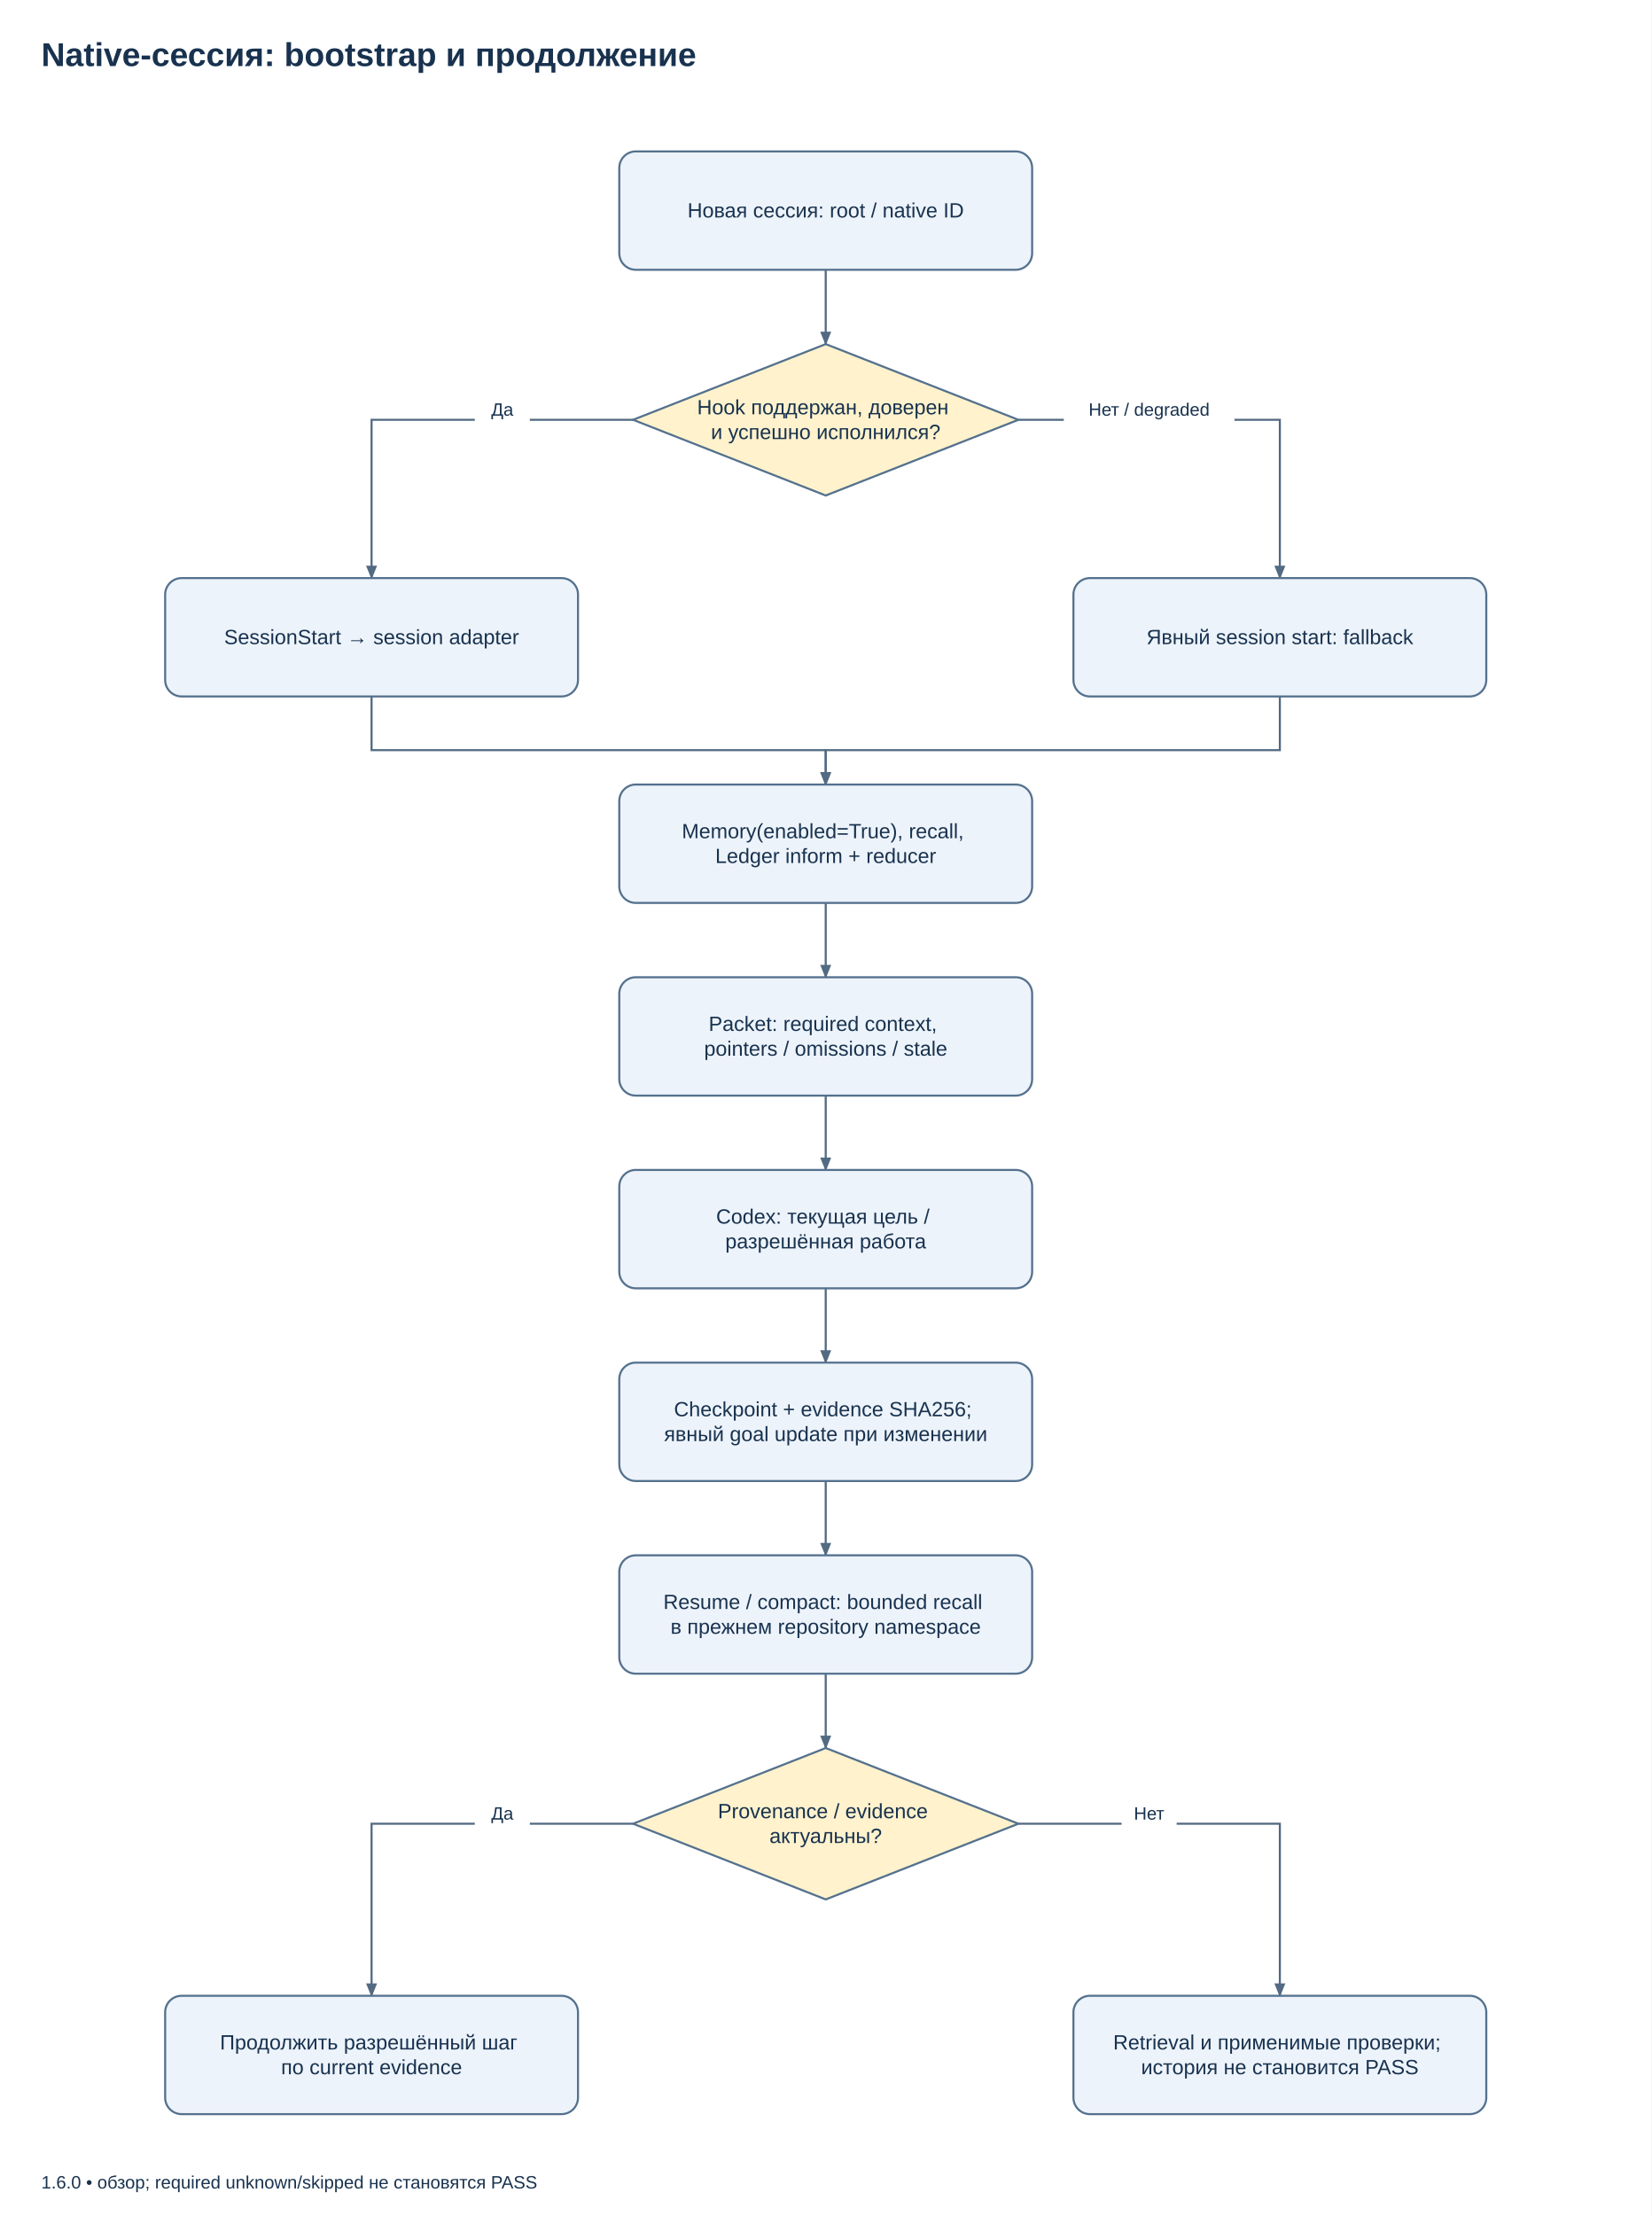
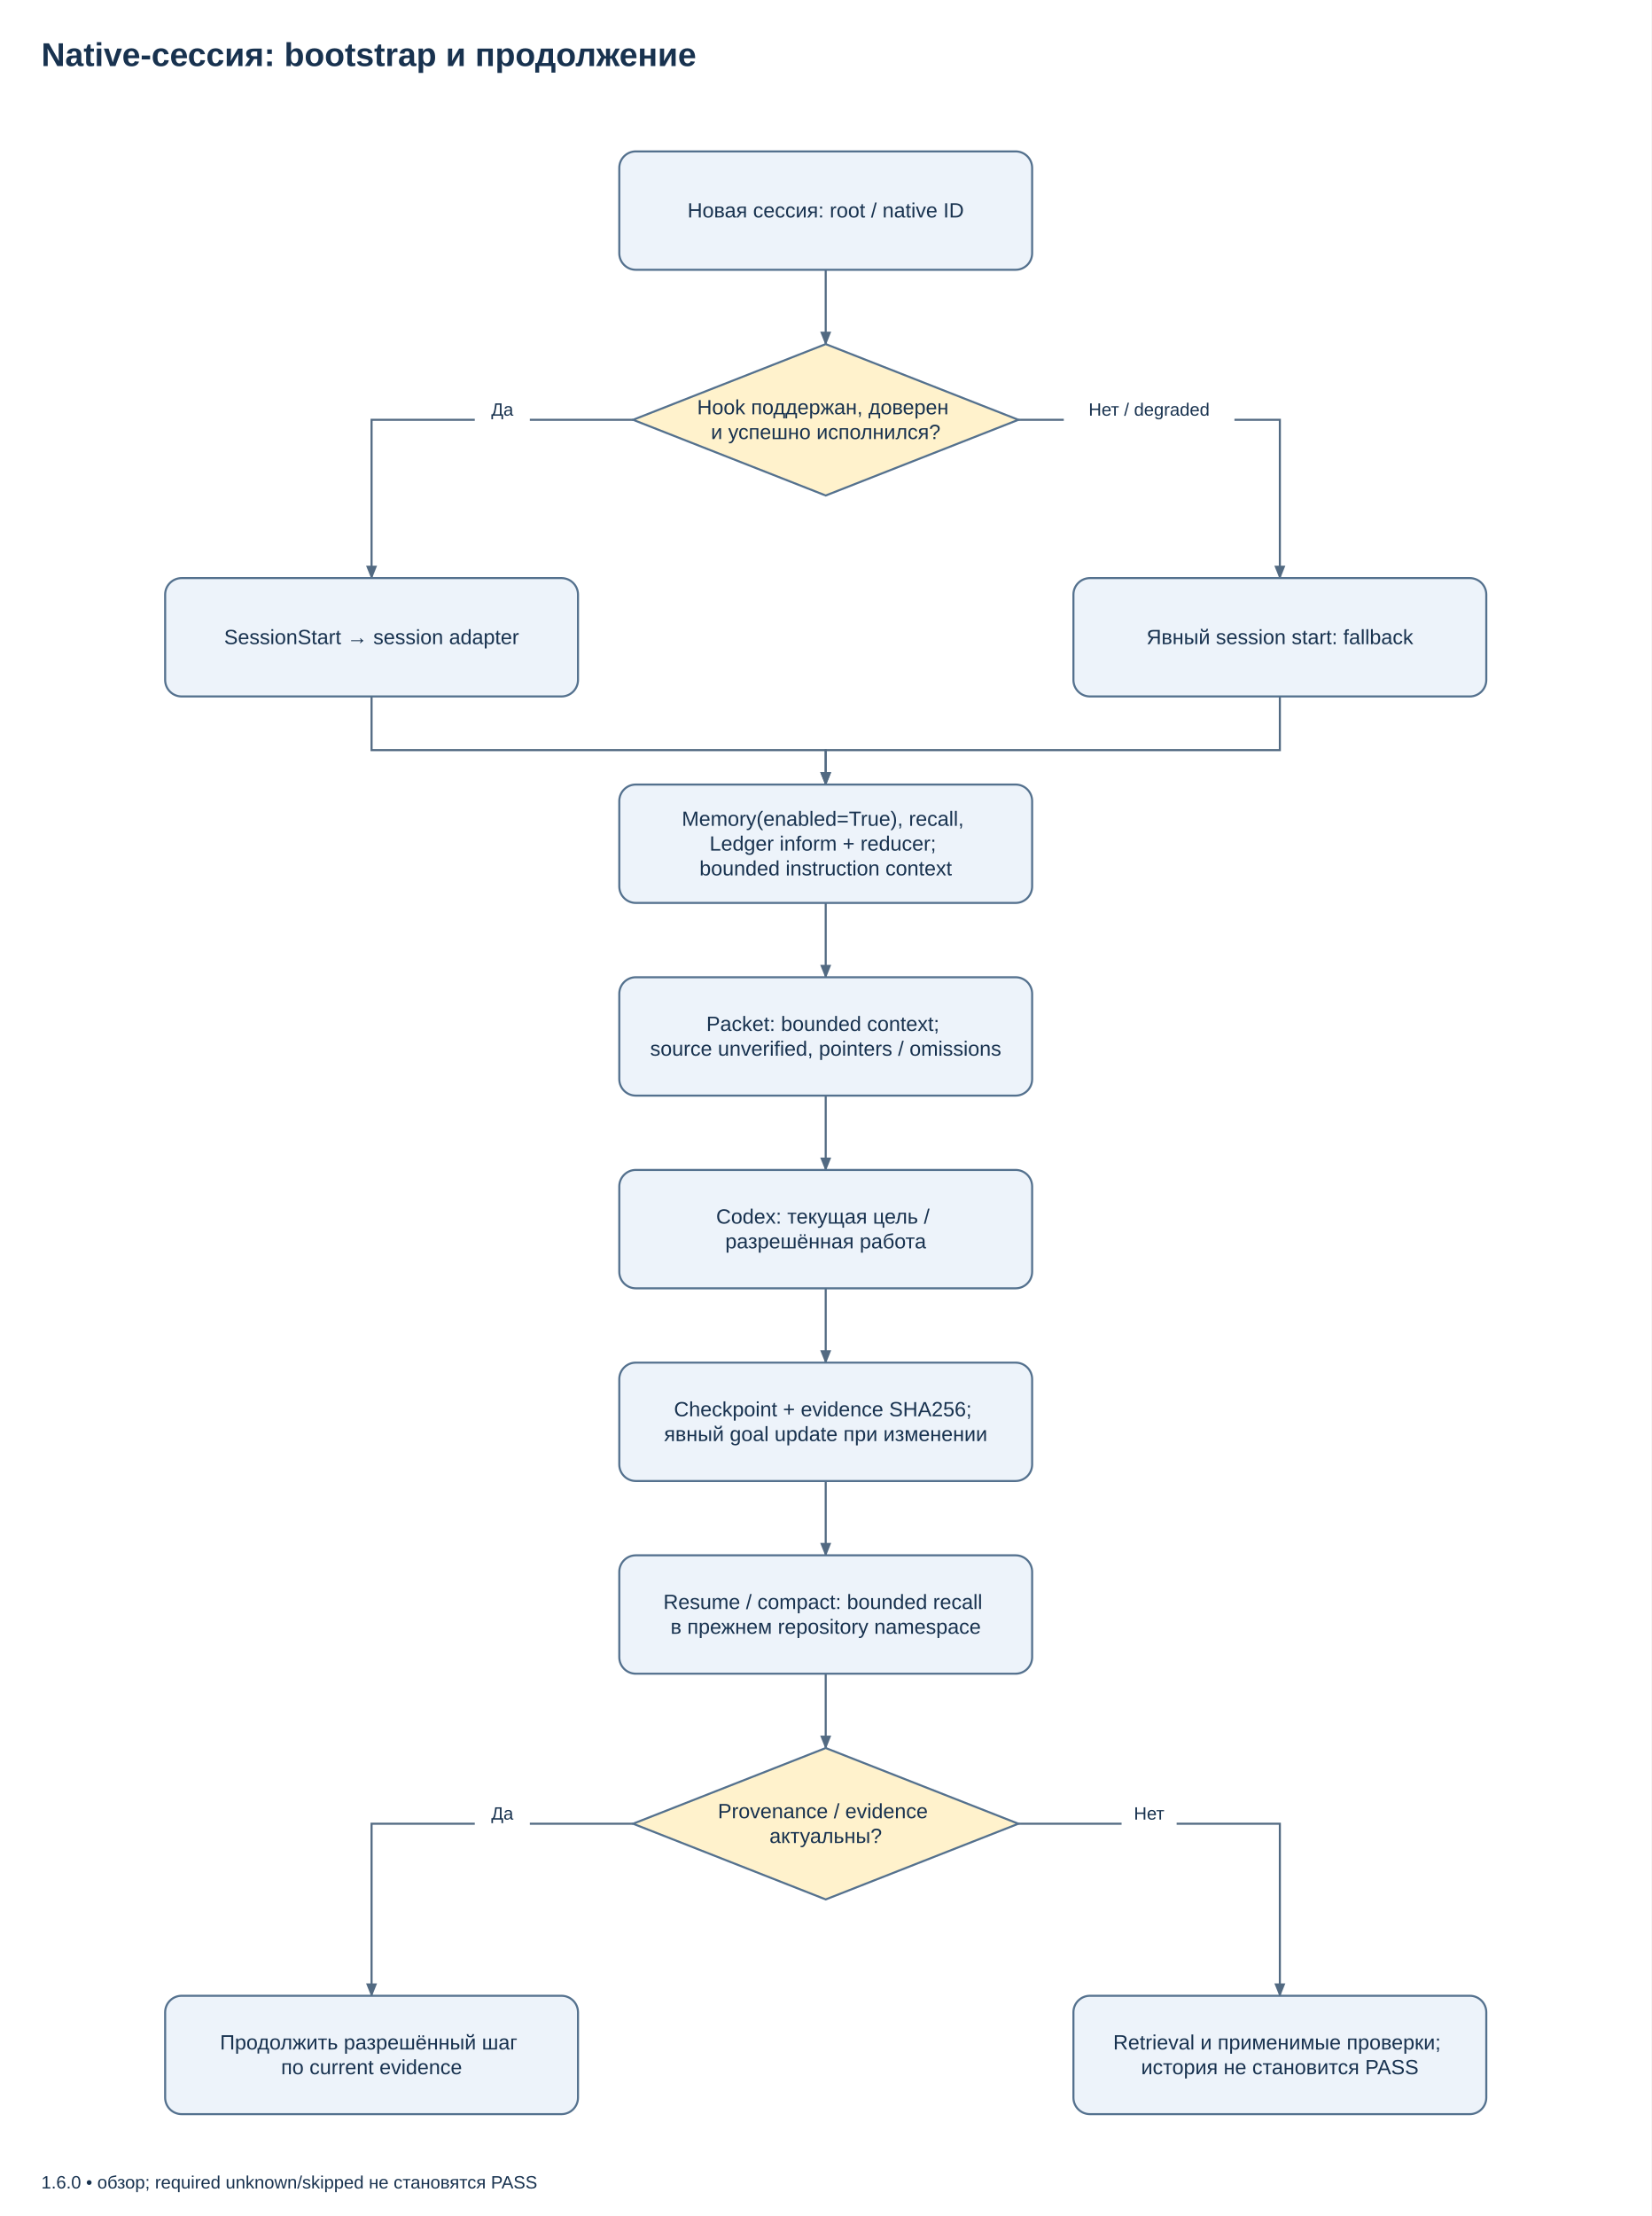
<svg xmlns="http://www.w3.org/2000/svg" version="1.1" width="1200" height="1610" viewBox="0 0 1200 1610" role="img" aria-labelledby="title desc">
  <rect width="1200" height="1610" fill="#FFFFFF" />
  <defs>
    <marker id="arrow" markerWidth="10" markerHeight="8" refX="9" refY="4" orient="auto" markerUnits="userSpaceOnUse">
      <path d="M0,0 L10,4 L0,8 Z" fill="#526A82" />
    </marker>
  </defs>
  <text x="30" y="48" font-family="Arial, sans-serif" font-size="24" text-anchor="start" fill="#18324F" font-weight="bold">
    <tspan x="30" y="48.0">Native-сессия: bootstrap и продолжение</tspan>
  </text>
  <polyline points="600.0,196 600.0,250" fill="none" stroke="#526A82" stroke-width="1.5" marker-end="url(#arrow)" />
  <polyline points="460,305 270,305 270,420" fill="none" stroke="#526A82" stroke-width="1.5" marker-end="url(#arrow)" />
  <rect x="345.0" y="287.0" width="40" height="20" fill="white" />
  <text x="365.0" y="302.0" font-family="Arial, sans-serif" font-size="13" text-anchor="middle" fill="#18324F">
    <tspan x="365.0" y="302.0">Да</tspan>
  </text>
  <polyline points="740,305 930,305 930,420" fill="none" stroke="#526A82" stroke-width="1.5" marker-end="url(#arrow)" />
  <rect x="773.0" y="287.0" width="124" height="20" fill="white" />
  <text x="835.0" y="302.0" font-family="Arial, sans-serif" font-size="13" text-anchor="middle" fill="#18324F">
    <tspan x="835.0" y="302.0">Нет / degraded</tspan>
  </text>
  <polyline points="270,506 270,545 600,545 600,570" fill="none" stroke="#526A82" stroke-width="1.5" marker-end="url(#arrow)" />
  <polyline points="930,506 930,545 600,545 600,570" fill="none" stroke="#526A82" stroke-width="1.5" marker-end="url(#arrow)" />
  <polyline points="600.0,656 600.0,710" fill="none" stroke="#526A82" stroke-width="1.5" marker-end="url(#arrow)" />
  <polyline points="600.0,796 600.0,850" fill="none" stroke="#526A82" stroke-width="1.5" marker-end="url(#arrow)" />
  <polyline points="600.0,936 600.0,990" fill="none" stroke="#526A82" stroke-width="1.5" marker-end="url(#arrow)" />
  <polyline points="600.0,1076 600.0,1130" fill="none" stroke="#526A82" stroke-width="1.5" marker-end="url(#arrow)" />
  <polyline points="600.0,1216 600.0,1270" fill="none" stroke="#526A82" stroke-width="1.5" marker-end="url(#arrow)" />
  <polyline points="460,1325 270,1325 270,1450" fill="none" stroke="#526A82" stroke-width="1.5" marker-end="url(#arrow)" />
  <rect x="345.0" y="1307.0" width="40" height="20" fill="white" />
  <text x="365.0" y="1322.0" font-family="Arial, sans-serif" font-size="13" text-anchor="middle" fill="#18324F">
    <tspan x="365.0" y="1322.0">Да</tspan>
  </text>
  <polyline points="740,1325 930,1325 930,1450" fill="none" stroke="#526A82" stroke-width="1.5" marker-end="url(#arrow)" />
  <rect x="815.0" y="1307.0" width="40" height="20" fill="white" />
  <text x="835.0" y="1322.0" font-family="Arial, sans-serif" font-size="13" text-anchor="middle" fill="#18324F">
    <tspan x="835.0" y="1322.0">Нет</tspan>
  </text>
  <rect x="450" y="110" width="300" height="86" rx="12" fill="#EDF3FA" stroke="#54718E" stroke-width="1.5" />
  <text x="600.0" y="158.0" font-family="Arial, sans-serif" font-size="15" text-anchor="middle" fill="#18324F">
    <tspan x="600.0" y="158.0">Новая сессия: root / native ID</tspan>
  </text>
  <polygon points="600.0,250 740,305.0 600.0,360 460,305.0" fill="#FFF2CC" stroke="#54718E" stroke-width="1.5" />
  <text x="600.0" y="310.0" font-family="Arial, sans-serif" font-size="15" text-anchor="middle" fill="#18324F">
    <tspan x="600.0" y="301.0">Hook поддержан, доверен</tspan>
    <tspan x="600.0" y="319.0">и успешно исполнился?</tspan>
  </text>
  <rect x="120" y="420" width="300" height="86" rx="12" fill="#EDF3FA" stroke="#54718E" stroke-width="1.5" />
  <text x="270.0" y="468.0" font-family="Arial, sans-serif" font-size="15" text-anchor="middle" fill="#18324F">
    <tspan x="270.0" y="468.0">SessionStart → session adapter</tspan>
  </text>
  <rect x="780" y="420" width="300" height="86" rx="12" fill="#EDF3FA" stroke="#54718E" stroke-width="1.5" />
  <text x="930.0" y="468.0" font-family="Arial, sans-serif" font-size="15" text-anchor="middle" fill="#18324F">
    <tspan x="930.0" y="468.0">Явный session start: fallback</tspan>
  </text>
  <rect x="450" y="570" width="300" height="86" rx="12" fill="#EDF3FA" stroke="#54718E" stroke-width="1.5" />
  <text x="600.0" y="618.0" font-family="Arial, sans-serif" font-size="15" text-anchor="middle" fill="#18324F">
-     <tspan x="600.0" y="609.0">Memory(enabled=True), recall,</tspan>
-     <tspan x="600.0" y="627.0">Ledger inform + reducer</tspan>
+     <tspan x="600.0" y="600.0">Memory(enabled=True), recall,</tspan>
+     <tspan x="600.0" y="618.0">Ledger inform + reducer;</tspan>
+     <tspan x="600.0" y="636.0">bounded instruction context</tspan>
  </text>
  <rect x="450" y="710" width="300" height="86" rx="12" fill="#EDF3FA" stroke="#54718E" stroke-width="1.5" />
  <text x="600.0" y="758.0" font-family="Arial, sans-serif" font-size="15" text-anchor="middle" fill="#18324F">
-     <tspan x="600.0" y="749.0">Packet: required context,</tspan>
-     <tspan x="600.0" y="767.0">pointers / omissions / stale</tspan>
+     <tspan x="600.0" y="749.0">Packet: bounded context;</tspan>
+     <tspan x="600.0" y="767.0">source unverified, pointers / omissions</tspan>
  </text>
  <rect x="450" y="850" width="300" height="86" rx="12" fill="#EDF3FA" stroke="#54718E" stroke-width="1.5" />
  <text x="600.0" y="898.0" font-family="Arial, sans-serif" font-size="15" text-anchor="middle" fill="#18324F">
    <tspan x="600.0" y="889.0">Codex: текущая цель /</tspan>
    <tspan x="600.0" y="907.0">разрешённая работа</tspan>
  </text>
  <rect x="450" y="990" width="300" height="86" rx="12" fill="#EDF3FA" stroke="#54718E" stroke-width="1.5" />
  <text x="600.0" y="1038.0" font-family="Arial, sans-serif" font-size="15" text-anchor="middle" fill="#18324F">
    <tspan x="600.0" y="1029.0">Checkpoint + evidence SHA256;</tspan>
    <tspan x="600.0" y="1047.0">явный goal update при изменении</tspan>
  </text>
  <rect x="450" y="1130" width="300" height="86" rx="12" fill="#EDF3FA" stroke="#54718E" stroke-width="1.5" />
  <text x="600.0" y="1178.0" font-family="Arial, sans-serif" font-size="15" text-anchor="middle" fill="#18324F">
    <tspan x="600.0" y="1169.0">Resume / compact: bounded recall</tspan>
    <tspan x="600.0" y="1187.0">в прежнем repository namespace</tspan>
  </text>
  <polygon points="600.0,1270 740,1325.0 600.0,1380 460,1325.0" fill="#FFF2CC" stroke="#54718E" stroke-width="1.5" />
  <text x="600.0" y="1330.0" font-family="Arial, sans-serif" font-size="15" text-anchor="middle" fill="#18324F">
    <tspan x="600.0" y="1321.0">Provenance / evidence</tspan>
    <tspan x="600.0" y="1339.0">актуальны?</tspan>
  </text>
  <rect x="120" y="1450" width="300" height="86" rx="12" fill="#EDF3FA" stroke="#54718E" stroke-width="1.5" />
  <text x="270.0" y="1498.0" font-family="Arial, sans-serif" font-size="15" text-anchor="middle" fill="#18324F">
    <tspan x="270.0" y="1489.0">Продолжить разрешённый шаг</tspan>
    <tspan x="270.0" y="1507.0">по current evidence</tspan>
  </text>
  <rect x="780" y="1450" width="300" height="86" rx="12" fill="#EDF3FA" stroke="#54718E" stroke-width="1.5" />
  <text x="930.0" y="1498.0" font-family="Arial, sans-serif" font-size="15" text-anchor="middle" fill="#18324F">
    <tspan x="930.0" y="1489.0">Retrieval и применимые проверки;</tspan>
    <tspan x="930.0" y="1507.0">история не становится PASS</tspan>
  </text>
  <text x="30" y="1590" font-family="Arial, sans-serif" font-size="13" text-anchor="start" fill="#18324F">
    <tspan x="30" y="1590.0">1.6.0 • обзор; required unknown/skipped не становятся PASS</tspan>
  </text>
</svg>
